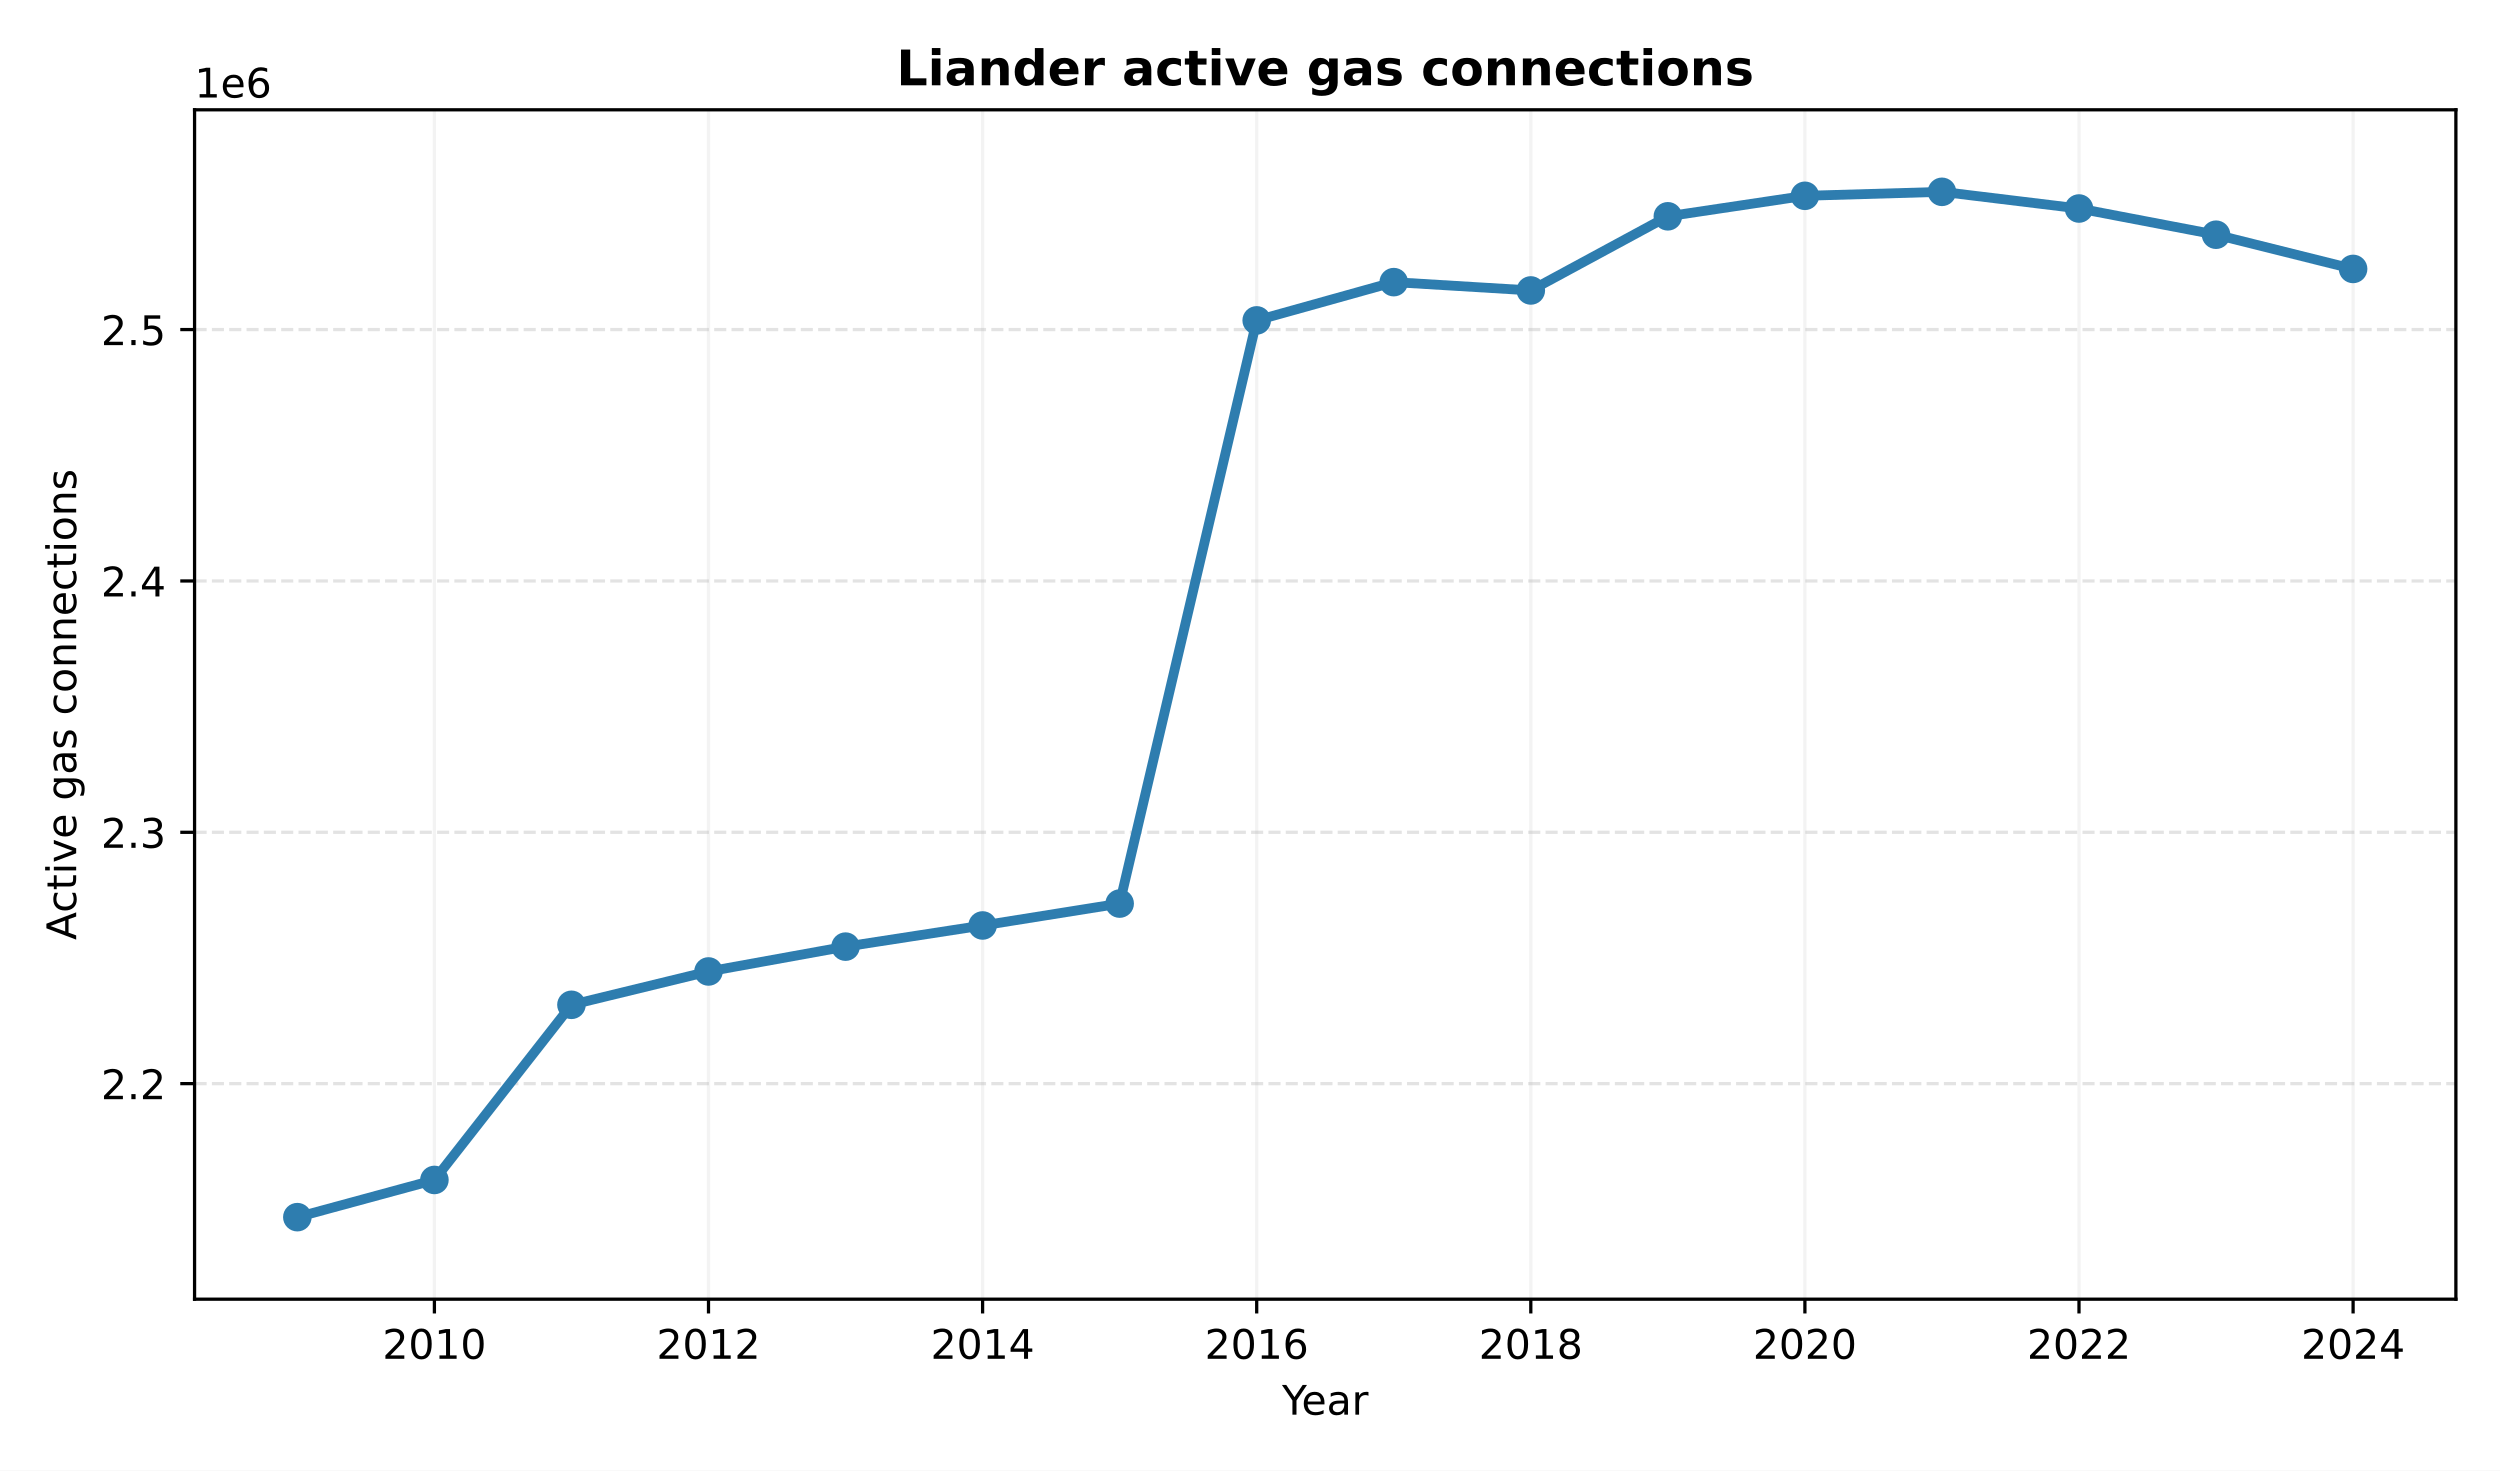
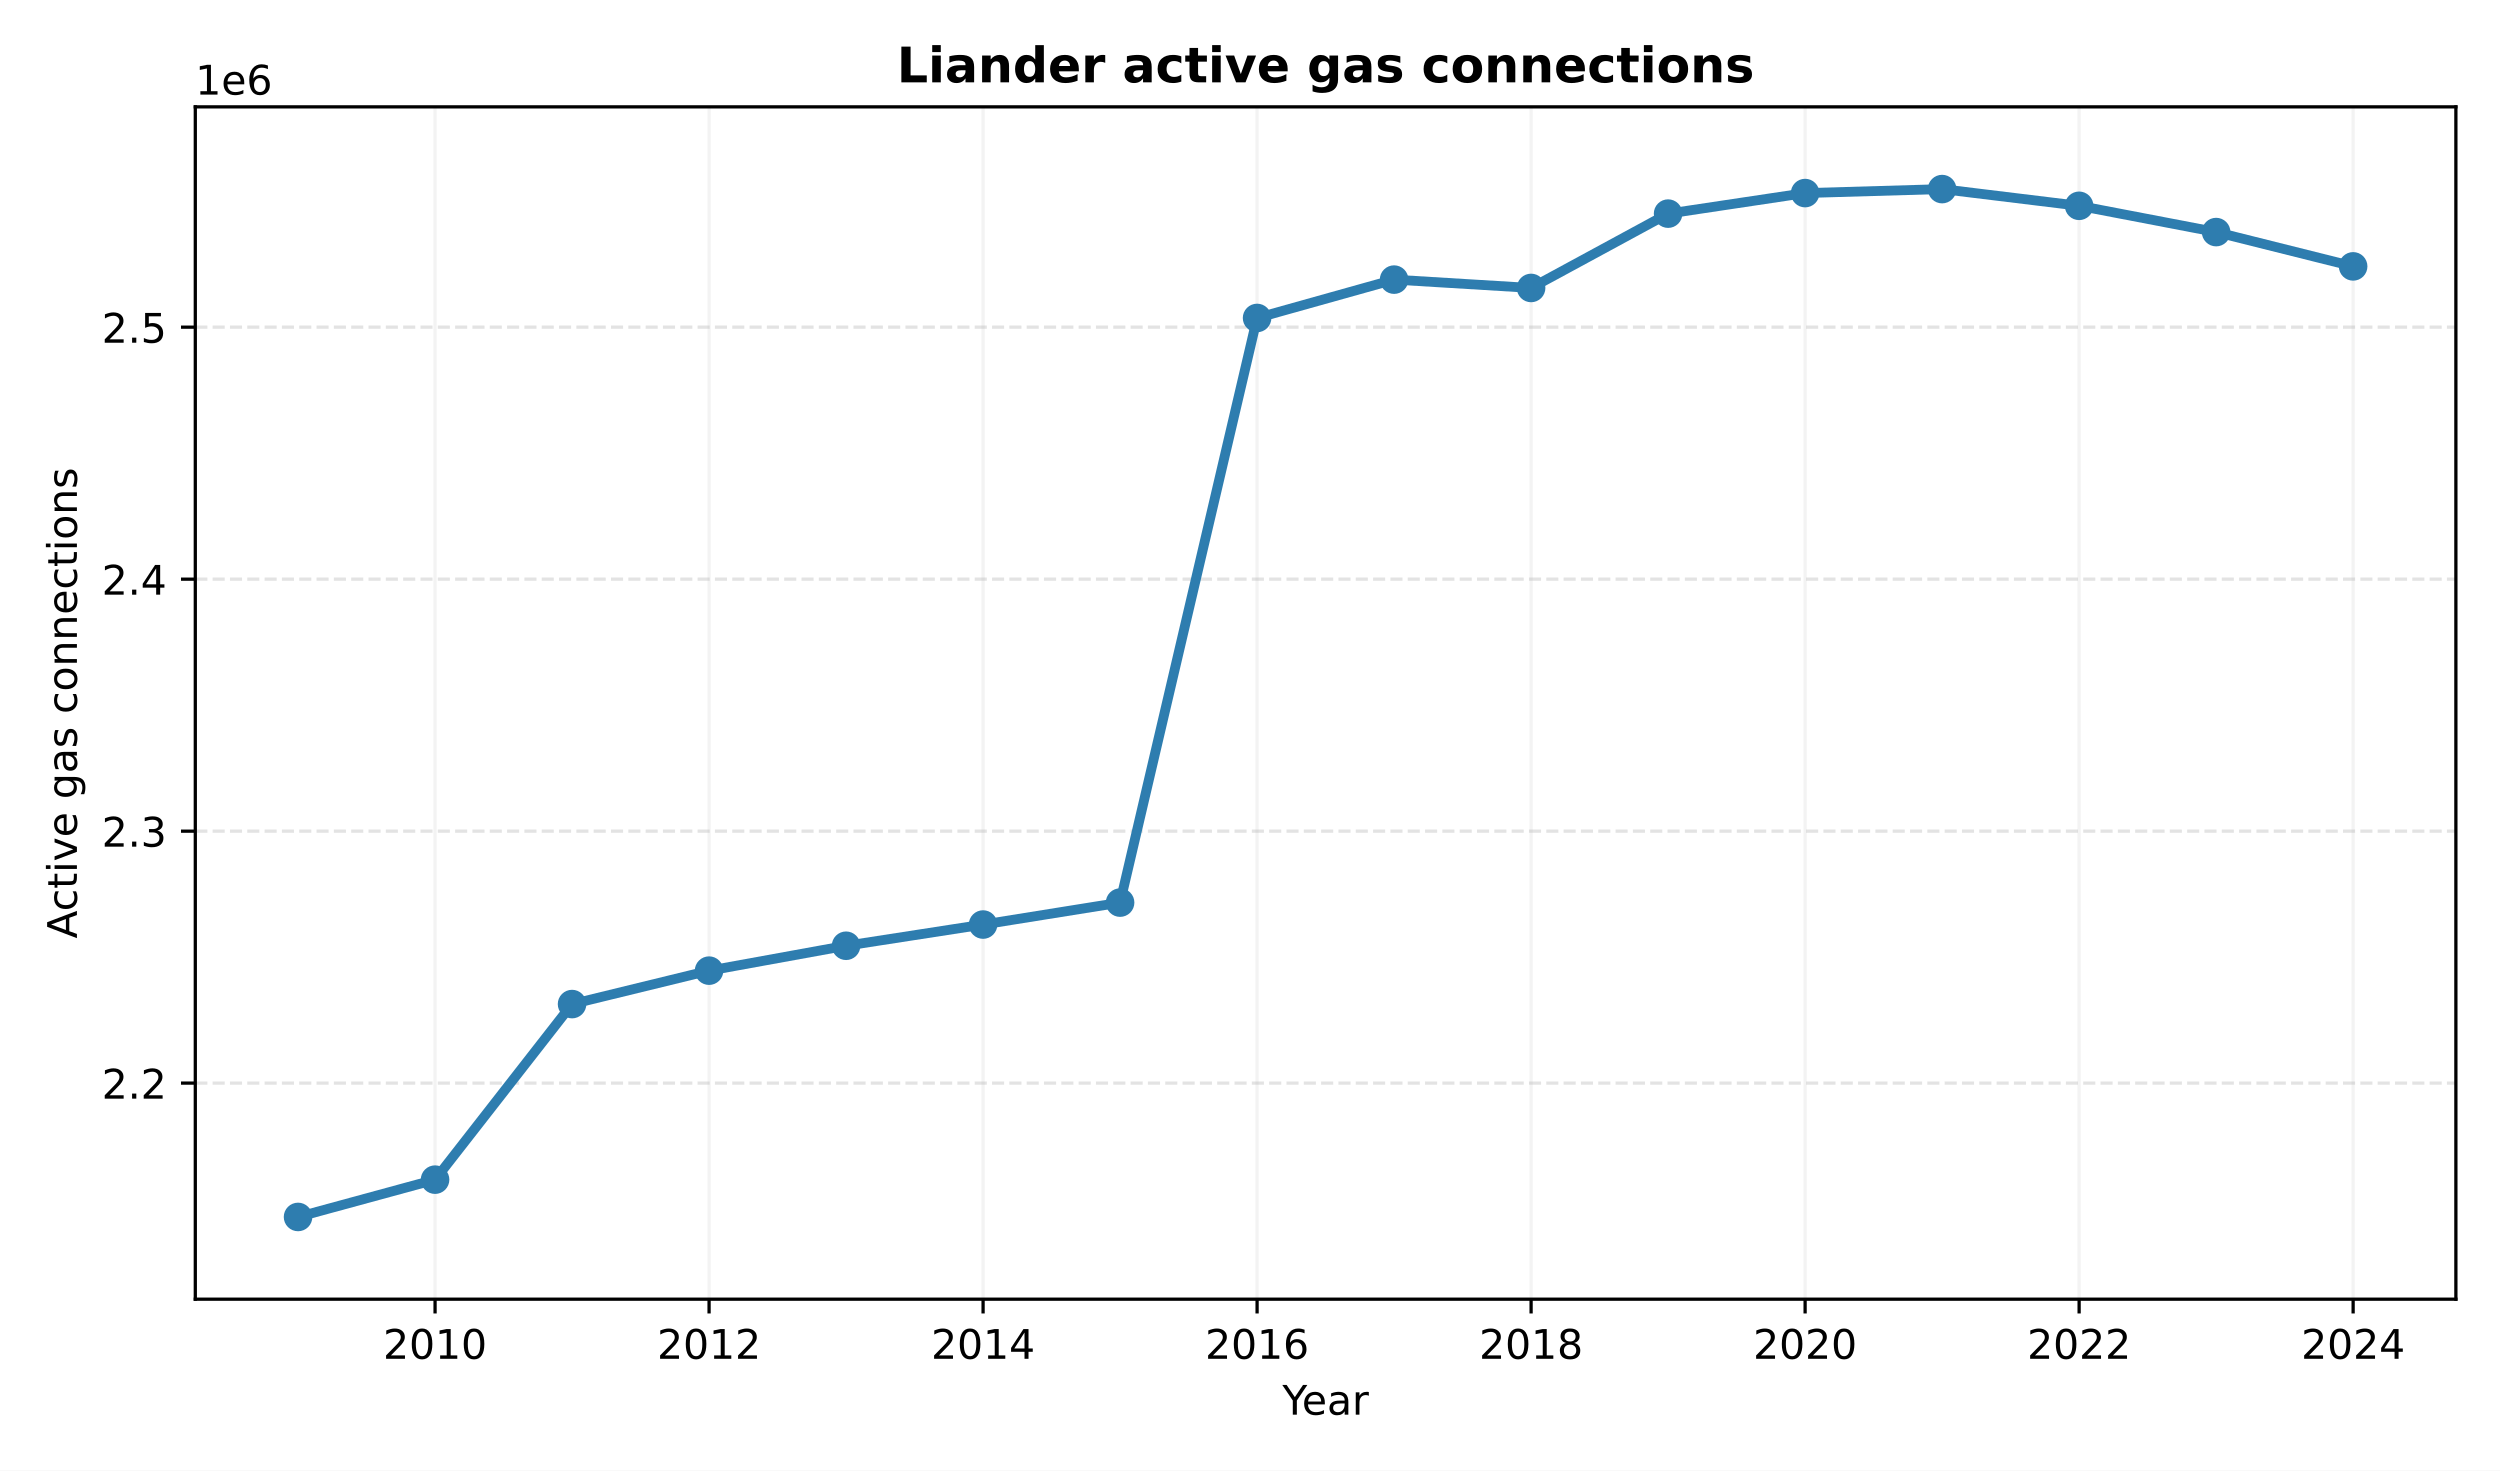
<svg xmlns="http://www.w3.org/2000/svg" xmlns:xlink="http://www.w3.org/1999/xlink" width="612pt" height="360pt" viewBox="0 0 612 360" version="1.1">
  <defs>
    <style type="text/css">*{stroke-linejoin: round; stroke-linecap: butt}</style>
  </defs>
  <g id="figure_1">
    <g id="patch_1">
      <path d="M 0 360  L 612 360  L 612 0  L 0 0  z " style="fill: #ffffff" />
    </g>
    <g id="axes_1">
      <g id="patch_2">
-         <path d="M 47.63 318.04  L 601.2 318.04  L 601.2 26.88  L 47.63 26.88  z " style="fill: #ffffff" />
+         <path d="M 47.81 318.04  L 601.2 318.04  L 601.2 26.16  L 47.81 26.16  z " style="fill: #ffffff" />
      </g>
      <g id="matplotlib.axis_1">
        <g id="xtick_1">
          <g id="line2d_1">
-             <path d="M 106.342 318.04  L 106.342 26.88  " clip-path="url(#pf3bc24a6d0)" style="fill: none; stroke: #b0b0b0; stroke-opacity: 0.15; stroke-width: 0.8; stroke-linecap: square" />
+             <path d="M 106.503 318.04  L 106.503 26.16  " clip-path="url(#p635585b242)" style="fill: none; stroke: #b0b0b0; stroke-opacity: 0.15; stroke-width: 0.8; stroke-linecap: square" />
          </g>
          <g id="line2d_2">
            <defs>
-               <path id="m06840de4f2" d="M 0 0  L 0 3.5  " style="stroke: #000000; stroke-width: 0.8" />
+               <path id="mfb69815a95" d="M 0 0  L 0 3.5  " style="stroke: #000000; stroke-width: 0.8" />
            </defs>
            <g>
-               <use xlink:href="#m06840de4f2" x="106.342" y="318.04" style="stroke: #000000; stroke-width: 0.8" />
+               <use xlink:href="#mfb69815a95" x="106.503" y="318.04" style="stroke: #000000; stroke-width: 0.8" />
            </g>
          </g>
          <g id="text_1">
-             <g transform="translate(93.61697 332.6384) scale(0.1 -0.1)">
+             <g transform="translate(93.77788 332.6384) scale(0.1 -0.1)">
              <defs>
                <path id="DejaVuSans-32" d="M 1228 531  L 3431 531  L 3431 0  L 469 0  L 469 531  Q 828 903 1448 1529  Q 2069 2156 2228 2338  Q 2531 2678 2651 2914  Q 2772 3150 2772 3378  Q 2772 3750 2511 3984  Q 2250 4219 1831 4219  Q 1534 4219 1204 4116  Q 875 4013 500 3803  L 500 4441  Q 881 4594 1212 4672  Q 1544 4750 1819 4750  Q 2544 4750 2975 4387  Q 3406 4025 3406 3419  Q 3406 3131 3298 2873  Q 3191 2616 2906 2266  Q 2828 2175 2409 1742  Q 1991 1309 1228 531  z " transform="scale(0.015625)" />
                <path id="DejaVuSans-30" d="M 2034 4250  Q 1547 4250 1301 3770  Q 1056 3291 1056 2328  Q 1056 1369 1301 889  Q 1547 409 2034 409  Q 2525 409 2770 889  Q 3016 1369 3016 2328  Q 3016 3291 2770 3770  Q 2525 4250 2034 4250  z M 2034 4750  Q 2819 4750 3233 4129  Q 3647 3509 3647 2328  Q 3647 1150 3233 529  Q 2819 -91 2034 -91  Q 1250 -91 836 529  Q 422 1150 422 2328  Q 422 3509 836 4129  Q 1250 4750 2034 4750  z " transform="scale(0.015625)" />
                <path id="DejaVuSans-31" d="M 794 531  L 1825 531  L 1825 4091  L 703 3866  L 703 4441  L 1819 4666  L 2450 4666  L 2450 531  L 3481 531  L 3481 0  L 794 0  L 794 531  z " transform="scale(0.015625)" />
              </defs>
              <use xlink:href="#DejaVuSans-32" />
              <use xlink:href="#DejaVuSans-30" transform="translate(63.62305 0)" />
              <use xlink:href="#DejaVuSans-31" transform="translate(127.2461 0)" />
              <use xlink:href="#DejaVuSans-30" transform="translate(190.8691 0)" />
            </g>
          </g>
        </g>
        <g id="xtick_2">
          <g id="line2d_3">
-             <path d="M 173.441 318.04  L 173.441 26.88  " clip-path="url(#pf3bc24a6d0)" style="fill: none; stroke: #b0b0b0; stroke-opacity: 0.15; stroke-width: 0.8; stroke-linecap: square" />
+             <path d="M 173.58 318.04  L 173.58 26.16  " clip-path="url(#p635585b242)" style="fill: none; stroke: #b0b0b0; stroke-opacity: 0.15; stroke-width: 0.8; stroke-linecap: square" />
          </g>
          <g id="line2d_4">
            <g>
-               <use xlink:href="#m06840de4f2" x="173.441" y="318.04" style="stroke: #000000; stroke-width: 0.8" />
+               <use xlink:href="#mfb69815a95" x="173.58" y="318.04" style="stroke: #000000; stroke-width: 0.8" />
            </g>
          </g>
          <g id="text_2">
-             <g transform="translate(160.7164 332.6384) scale(0.1 -0.1)">
+             <g transform="translate(160.8555 332.6384) scale(0.1 -0.1)">
              <use xlink:href="#DejaVuSans-32" />
              <use xlink:href="#DejaVuSans-30" transform="translate(63.62305 0)" />
              <use xlink:href="#DejaVuSans-31" transform="translate(127.2461 0)" />
              <use xlink:href="#DejaVuSans-32" transform="translate(190.8691 0)" />
            </g>
          </g>
        </g>
        <g id="xtick_3">
          <g id="line2d_5">
-             <path d="M 240.541 318.04  L 240.541 26.88  " clip-path="url(#pf3bc24a6d0)" style="fill: none; stroke: #b0b0b0; stroke-opacity: 0.15; stroke-width: 0.8; stroke-linecap: square" />
+             <path d="M 240.658 318.04  L 240.658 26.16  " clip-path="url(#p635585b242)" style="fill: none; stroke: #b0b0b0; stroke-opacity: 0.15; stroke-width: 0.8; stroke-linecap: square" />
          </g>
          <g id="line2d_6">
            <g>
-               <use xlink:href="#m06840de4f2" x="240.541" y="318.04" style="stroke: #000000; stroke-width: 0.8" />
+               <use xlink:href="#mfb69815a95" x="240.658" y="318.04" style="stroke: #000000; stroke-width: 0.8" />
            </g>
          </g>
          <g id="text_3">
-             <g transform="translate(227.8158 332.6384) scale(0.1 -0.1)">
+             <g transform="translate(227.933 332.6384) scale(0.1 -0.1)">
              <defs>
                <path id="DejaVuSans-34" d="M 2419 4116  L 825 1625  L 2419 1625  L 2419 4116  z M 2253 4666  L 3047 4666  L 3047 1625  L 3713 1625  L 3713 1100  L 3047 1100  L 3047 0  L 2419 0  L 2419 1100  L 313 1100  L 313 1709  L 2253 4666  z " transform="scale(0.015625)" />
              </defs>
              <use xlink:href="#DejaVuSans-32" />
              <use xlink:href="#DejaVuSans-30" transform="translate(63.62305 0)" />
              <use xlink:href="#DejaVuSans-31" transform="translate(127.2461 0)" />
              <use xlink:href="#DejaVuSans-34" transform="translate(190.8691 0)" />
            </g>
          </g>
        </g>
        <g id="xtick_4">
          <g id="line2d_7">
-             <path d="M 307.64 318.04  L 307.64 26.88  " clip-path="url(#pf3bc24a6d0)" style="fill: none; stroke: #b0b0b0; stroke-opacity: 0.15; stroke-width: 0.8; stroke-linecap: square" />
+             <path d="M 307.736 318.04  L 307.736 26.16  " clip-path="url(#p635585b242)" style="fill: none; stroke: #b0b0b0; stroke-opacity: 0.15; stroke-width: 0.8; stroke-linecap: square" />
          </g>
          <g id="line2d_8">
            <g>
-               <use xlink:href="#m06840de4f2" x="307.64" y="318.04" style="stroke: #000000; stroke-width: 0.8" />
+               <use xlink:href="#mfb69815a95" x="307.736" y="318.04" style="stroke: #000000; stroke-width: 0.8" />
            </g>
          </g>
          <g id="text_4">
-             <g transform="translate(294.9152 332.6384) scale(0.1 -0.1)">
+             <g transform="translate(295.0106 332.6384) scale(0.1 -0.1)">
              <defs>
                <path id="DejaVuSans-36" d="M 2113 2584  Q 1688 2584 1439 2293  Q 1191 2003 1191 1497  Q 1191 994 1439 701  Q 1688 409 2113 409  Q 2538 409 2786 701  Q 3034 994 3034 1497  Q 3034 2003 2786 2293  Q 2538 2584 2113 2584  z M 3366 4563  L 3366 3988  Q 3128 4100 2886 4159  Q 2644 4219 2406 4219  Q 1781 4219 1451 3797  Q 1122 3375 1075 2522  Q 1259 2794 1537 2939  Q 1816 3084 2150 3084  Q 2853 3084 3261 2657  Q 3669 2231 3669 1497  Q 3669 778 3244 343  Q 2819 -91 2113 -91  Q 1303 -91 875 529  Q 447 1150 447 2328  Q 447 3434 972 4092  Q 1497 4750 2381 4750  Q 2619 4750 2861 4703  Q 3103 4656 3366 4563  z " transform="scale(0.015625)" />
              </defs>
              <use xlink:href="#DejaVuSans-32" />
              <use xlink:href="#DejaVuSans-30" transform="translate(63.62305 0)" />
              <use xlink:href="#DejaVuSans-31" transform="translate(127.2461 0)" />
              <use xlink:href="#DejaVuSans-36" transform="translate(190.8691 0)" />
            </g>
          </g>
        </g>
        <g id="xtick_5">
          <g id="line2d_9">
-             <path d="M 374.74 318.04  L 374.74 26.88  " clip-path="url(#pf3bc24a6d0)" style="fill: none; stroke: #b0b0b0; stroke-opacity: 0.15; stroke-width: 0.8; stroke-linecap: square" />
+             <path d="M 374.813 318.04  L 374.813 26.16  " clip-path="url(#p635585b242)" style="fill: none; stroke: #b0b0b0; stroke-opacity: 0.15; stroke-width: 0.8; stroke-linecap: square" />
          </g>
          <g id="line2d_10">
            <g>
-               <use xlink:href="#m06840de4f2" x="374.74" y="318.04" style="stroke: #000000; stroke-width: 0.8" />
+               <use xlink:href="#mfb69815a95" x="374.813" y="318.04" style="stroke: #000000; stroke-width: 0.8" />
            </g>
          </g>
          <g id="text_5">
-             <g transform="translate(362.0145 332.6384) scale(0.1 -0.1)">
+             <g transform="translate(362.0882 332.6384) scale(0.1 -0.1)">
              <defs>
                <path id="DejaVuSans-38" d="M 2034 2216  Q 1584 2216 1326 1975  Q 1069 1734 1069 1313  Q 1069 891 1326 650  Q 1584 409 2034 409  Q 2484 409 2743 651  Q 3003 894 3003 1313  Q 3003 1734 2745 1975  Q 2488 2216 2034 2216  z M 1403 2484  Q 997 2584 770 2862  Q 544 3141 544 3541  Q 544 4100 942 4425  Q 1341 4750 2034 4750  Q 2731 4750 3128 4425  Q 3525 4100 3525 3541  Q 3525 3141 3298 2862  Q 3072 2584 2669 2484  Q 3125 2378 3379 2068  Q 3634 1759 3634 1313  Q 3634 634 3220 271  Q 2806 -91 2034 -91  Q 1263 -91 848 271  Q 434 634 434 1313  Q 434 1759 690 2068  Q 947 2378 1403 2484  z M 1172 3481  Q 1172 3119 1398 2916  Q 1625 2713 2034 2713  Q 2441 2713 2670 2916  Q 2900 3119 2900 3481  Q 2900 3844 2670 4047  Q 2441 4250 2034 4250  Q 1625 4250 1398 4047  Q 1172 3844 1172 3481  z " transform="scale(0.015625)" />
              </defs>
              <use xlink:href="#DejaVuSans-32" />
              <use xlink:href="#DejaVuSans-30" transform="translate(63.62305 0)" />
              <use xlink:href="#DejaVuSans-31" transform="translate(127.2461 0)" />
              <use xlink:href="#DejaVuSans-38" transform="translate(190.8691 0)" />
            </g>
          </g>
        </g>
        <g id="xtick_6">
          <g id="line2d_11">
-             <path d="M 441.839 318.04  L 441.839 26.88  " clip-path="url(#pf3bc24a6d0)" style="fill: none; stroke: #b0b0b0; stroke-opacity: 0.15; stroke-width: 0.8; stroke-linecap: square" />
+             <path d="M 441.891 318.04  L 441.891 26.16  " clip-path="url(#p635585b242)" style="fill: none; stroke: #b0b0b0; stroke-opacity: 0.15; stroke-width: 0.8; stroke-linecap: square" />
          </g>
          <g id="line2d_12">
            <g>
-               <use xlink:href="#m06840de4f2" x="441.839" y="318.04" style="stroke: #000000; stroke-width: 0.8" />
+               <use xlink:href="#mfb69815a95" x="441.891" y="318.04" style="stroke: #000000; stroke-width: 0.8" />
            </g>
          </g>
          <g id="text_6">
-             <g transform="translate(429.1139 332.6384) scale(0.1 -0.1)">
+             <g transform="translate(429.1658 332.6384) scale(0.1 -0.1)">
              <use xlink:href="#DejaVuSans-32" />
              <use xlink:href="#DejaVuSans-30" transform="translate(63.62305 0)" />
              <use xlink:href="#DejaVuSans-32" transform="translate(127.2461 0)" />
              <use xlink:href="#DejaVuSans-30" transform="translate(190.8691 0)" />
            </g>
          </g>
        </g>
        <g id="xtick_7">
          <g id="line2d_13">
-             <path d="M 508.938 318.04  L 508.938 26.88  " clip-path="url(#pf3bc24a6d0)" style="fill: none; stroke: #b0b0b0; stroke-opacity: 0.15; stroke-width: 0.8; stroke-linecap: square" />
+             <path d="M 508.968 318.04  L 508.968 26.16  " clip-path="url(#p635585b242)" style="fill: none; stroke: #b0b0b0; stroke-opacity: 0.15; stroke-width: 0.8; stroke-linecap: square" />
          </g>
          <g id="line2d_14">
            <g>
-               <use xlink:href="#m06840de4f2" x="508.938" y="318.04" style="stroke: #000000; stroke-width: 0.8" />
+               <use xlink:href="#mfb69815a95" x="508.968" y="318.04" style="stroke: #000000; stroke-width: 0.8" />
            </g>
          </g>
          <g id="text_7">
-             <g transform="translate(496.2133 332.6384) scale(0.1 -0.1)">
+             <g transform="translate(496.2433 332.6384) scale(0.1 -0.1)">
              <use xlink:href="#DejaVuSans-32" />
              <use xlink:href="#DejaVuSans-30" transform="translate(63.62305 0)" />
              <use xlink:href="#DejaVuSans-32" transform="translate(127.2461 0)" />
              <use xlink:href="#DejaVuSans-32" transform="translate(190.8691 0)" />
            </g>
          </g>
        </g>
        <g id="xtick_8">
          <g id="line2d_15">
-             <path d="M 576.038 318.04  L 576.038 26.88  " clip-path="url(#pf3bc24a6d0)" style="fill: none; stroke: #b0b0b0; stroke-opacity: 0.15; stroke-width: 0.8; stroke-linecap: square" />
+             <path d="M 576.046 318.04  L 576.046 26.16  " clip-path="url(#p635585b242)" style="fill: none; stroke: #b0b0b0; stroke-opacity: 0.15; stroke-width: 0.8; stroke-linecap: square" />
          </g>
          <g id="line2d_16">
            <g>
-               <use xlink:href="#m06840de4f2" x="576.038" y="318.04" style="stroke: #000000; stroke-width: 0.8" />
+               <use xlink:href="#mfb69815a95" x="576.046" y="318.04" style="stroke: #000000; stroke-width: 0.8" />
            </g>
          </g>
          <g id="text_8">
-             <g transform="translate(563.3127 332.6384) scale(0.1 -0.1)">
+             <g transform="translate(563.3209 332.6384) scale(0.1 -0.1)">
              <use xlink:href="#DejaVuSans-32" />
              <use xlink:href="#DejaVuSans-30" transform="translate(63.62305 0)" />
              <use xlink:href="#DejaVuSans-32" transform="translate(127.2461 0)" />
              <use xlink:href="#DejaVuSans-34" transform="translate(190.8691 0)" />
            </g>
          </g>
        </g>
        <g id="text_9">
-           <g transform="translate(313.8275 346.3166) scale(0.1 -0.1)">
+           <g transform="translate(313.9175 346.3166) scale(0.1 -0.1)">
            <defs>
              <path id="DejaVuSans-59" d="M -13 4666  L 666 4666  L 1959 2747  L 3244 4666  L 3922 4666  L 2272 2222  L 2272 0  L 1638 0  L 1638 2222  L -13 4666  z " transform="scale(0.015625)" />
              <path id="DejaVuSans-65" d="M 3597 1894  L 3597 1613  L 953 1613  Q 991 1019 1311 708  Q 1631 397 2203 397  Q 2534 397 2845 478  Q 3156 559 3463 722  L 3463 178  Q 3153 47 2828 -22  Q 2503 -91 2169 -91  Q 1331 -91 842 396  Q 353 884 353 1716  Q 353 2575 817 3079  Q 1281 3584 2069 3584  Q 2775 3584 3186 3129  Q 3597 2675 3597 1894  z M 3022 2063  Q 3016 2534 2758 2815  Q 2500 3097 2075 3097  Q 1594 3097 1305 2825  Q 1016 2553 972 2059  L 3022 2063  z " transform="scale(0.015625)" />
              <path id="DejaVuSans-61" d="M 2194 1759  Q 1497 1759 1228 1600  Q 959 1441 959 1056  Q 959 750 1161 570  Q 1363 391 1709 391  Q 2188 391 2477 730  Q 2766 1069 2766 1631  L 2766 1759  L 2194 1759  z M 3341 1997  L 3341 0  L 2766 0  L 2766 531  Q 2569 213 2275 61  Q 1981 -91 1556 -91  Q 1019 -91 701 211  Q 384 513 384 1019  Q 384 1609 779 1909  Q 1175 2209 1959 2209  L 2766 2209  L 2766 2266  Q 2766 2663 2505 2880  Q 2244 3097 1772 3097  Q 1472 3097 1187 3025  Q 903 2953 641 2809  L 641 3341  Q 956 3463 1253 3523  Q 1550 3584 1831 3584  Q 2591 3584 2966 3190  Q 3341 2797 3341 1997  z " transform="scale(0.015625)" />
              <path id="DejaVuSans-72" d="M 2631 2963  Q 2534 3019 2420 3045  Q 2306 3072 2169 3072  Q 1681 3072 1420 2755  Q 1159 2438 1159 1844  L 1159 0  L 581 0  L 581 3500  L 1159 3500  L 1159 2956  Q 1341 3275 1631 3429  Q 1922 3584 2338 3584  Q 2397 3584 2469 3576  Q 2541 3569 2628 3553  L 2631 2963  z " transform="scale(0.015625)" />
            </defs>
            <use xlink:href="#DejaVuSans-59" />
            <use xlink:href="#DejaVuSans-65" transform="translate(47.83398 0)" />
            <use xlink:href="#DejaVuSans-61" transform="translate(109.3574 0)" />
            <use xlink:href="#DejaVuSans-72" transform="translate(170.6367 0)" />
          </g>
        </g>
      </g>
      <g id="matplotlib.axis_2">
        <g id="ytick_1">
          <g id="line2d_17">
-             <path d="M 47.63 265.279  L 601.2 265.279  " clip-path="url(#pf3bc24a6d0)" style="fill: none; stroke-dasharray: 2.96,1.28; stroke-dashoffset: 0; stroke: #b0b0b0; stroke-opacity: 0.35; stroke-width: 0.8" />
+             <path d="M 47.81 265.148  L 601.2 265.148  " clip-path="url(#p635585b242)" style="fill: none; stroke-dasharray: 2.96,1.28; stroke-dashoffset: 0; stroke: #b0b0b0; stroke-opacity: 0.35; stroke-width: 0.8" />
          </g>
          <g id="line2d_18">
            <defs>
-               <path id="m5cf0d8a911" d="M 0 0  L -3.5 0  " style="stroke: #000000; stroke-width: 0.8" />
+               <path id="mae5ccaefb7" d="M 0 0  L -3.5 0  " style="stroke: #000000; stroke-width: 0.8" />
            </defs>
            <g>
-               <use xlink:href="#m5cf0d8a911" x="47.63" y="265.279" style="stroke: #000000; stroke-width: 0.8" />
+               <use xlink:href="#mae5ccaefb7" x="47.81" y="265.148" style="stroke: #000000; stroke-width: 0.8" />
            </g>
          </g>
          <g id="text_10">
-             <g transform="translate(24.72687 269.0781) scale(0.1 -0.1)">
+             <g transform="translate(24.90687 268.9477) scale(0.1 -0.1)">
              <defs>
                <path id="DejaVuSans-2e" d="M 684 794  L 1344 794  L 1344 0  L 684 0  L 684 794  z " transform="scale(0.015625)" />
              </defs>
              <use xlink:href="#DejaVuSans-32" />
              <use xlink:href="#DejaVuSans-2e" transform="translate(63.62305 0)" />
              <use xlink:href="#DejaVuSans-32" transform="translate(95.41016 0)" />
            </g>
          </g>
        </g>
        <g id="ytick_2">
          <g id="line2d_19">
-             <path d="M 47.63 203.747  L 601.2 203.747  " clip-path="url(#pf3bc24a6d0)" style="fill: none; stroke-dasharray: 2.96,1.28; stroke-dashoffset: 0; stroke: #b0b0b0; stroke-opacity: 0.35; stroke-width: 0.8" />
+             <path d="M 47.81 203.464  L 601.2 203.464  " clip-path="url(#p635585b242)" style="fill: none; stroke-dasharray: 2.96,1.28; stroke-dashoffset: 0; stroke: #b0b0b0; stroke-opacity: 0.35; stroke-width: 0.8" />
          </g>
          <g id="line2d_20">
            <g>
-               <use xlink:href="#m5cf0d8a911" x="47.63" y="203.747" style="stroke: #000000; stroke-width: 0.8" />
+               <use xlink:href="#mae5ccaefb7" x="47.81" y="203.464" style="stroke: #000000; stroke-width: 0.8" />
            </g>
          </g>
          <g id="text_11">
-             <g transform="translate(24.72687 207.5463) scale(0.1 -0.1)">
+             <g transform="translate(24.90687 207.2637) scale(0.1 -0.1)">
              <defs>
                <path id="DejaVuSans-33" d="M 2597 2516  Q 3050 2419 3304 2112  Q 3559 1806 3559 1356  Q 3559 666 3084 287  Q 2609 -91 1734 -91  Q 1441 -91 1130 -33  Q 819 25 488 141  L 488 750  Q 750 597 1062 519  Q 1375 441 1716 441  Q 2309 441 2620 675  Q 2931 909 2931 1356  Q 2931 1769 2642 2001  Q 2353 2234 1838 2234  L 1294 2234  L 1294 2753  L 1863 2753  Q 2328 2753 2575 2939  Q 2822 3125 2822 3475  Q 2822 3834 2567 4026  Q 2313 4219 1838 4219  Q 1578 4219 1281 4162  Q 984 4106 628 3988  L 628 4550  Q 988 4650 1302 4700  Q 1616 4750 1894 4750  Q 2613 4750 3031 4423  Q 3450 4097 3450 3541  Q 3450 3153 3228 2886  Q 3006 2619 2597 2516  z " transform="scale(0.015625)" />
              </defs>
              <use xlink:href="#DejaVuSans-32" />
              <use xlink:href="#DejaVuSans-2e" transform="translate(63.62305 0)" />
              <use xlink:href="#DejaVuSans-33" transform="translate(95.41016 0)" />
            </g>
          </g>
        </g>
        <g id="ytick_3">
          <g id="line2d_21">
-             <path d="M 47.63 142.215  L 601.2 142.215  " clip-path="url(#pf3bc24a6d0)" style="fill: none; stroke-dasharray: 2.96,1.28; stroke-dashoffset: 0; stroke: #b0b0b0; stroke-opacity: 0.35; stroke-width: 0.8" />
+             <path d="M 47.81 141.78  L 601.2 141.78  " clip-path="url(#p635585b242)" style="fill: none; stroke-dasharray: 2.96,1.28; stroke-dashoffset: 0; stroke: #b0b0b0; stroke-opacity: 0.35; stroke-width: 0.8" />
          </g>
          <g id="line2d_22">
            <g>
-               <use xlink:href="#m5cf0d8a911" x="47.63" y="142.215" style="stroke: #000000; stroke-width: 0.8" />
+               <use xlink:href="#mae5ccaefb7" x="47.81" y="141.78" style="stroke: #000000; stroke-width: 0.8" />
            </g>
          </g>
          <g id="text_12">
-             <g transform="translate(24.72687 146.0145) scale(0.1 -0.1)">
+             <g transform="translate(24.90687 145.5797) scale(0.1 -0.1)">
              <use xlink:href="#DejaVuSans-32" />
              <use xlink:href="#DejaVuSans-2e" transform="translate(63.62305 0)" />
              <use xlink:href="#DejaVuSans-34" transform="translate(95.41016 0)" />
            </g>
          </g>
        </g>
        <g id="ytick_4">
          <g id="line2d_23">
-             <path d="M 47.63 80.683  L 601.2 80.683  " clip-path="url(#pf3bc24a6d0)" style="fill: none; stroke-dasharray: 2.96,1.28; stroke-dashoffset: 0; stroke: #b0b0b0; stroke-opacity: 0.35; stroke-width: 0.8" />
+             <path d="M 47.81 80.096  L 601.2 80.096  " clip-path="url(#p635585b242)" style="fill: none; stroke-dasharray: 2.96,1.28; stroke-dashoffset: 0; stroke: #b0b0b0; stroke-opacity: 0.35; stroke-width: 0.8" />
          </g>
          <g id="line2d_24">
            <g>
-               <use xlink:href="#m5cf0d8a911" x="47.63" y="80.683" style="stroke: #000000; stroke-width: 0.8" />
+               <use xlink:href="#mae5ccaefb7" x="47.81" y="80.096" style="stroke: #000000; stroke-width: 0.8" />
            </g>
          </g>
          <g id="text_13">
-             <g transform="translate(24.72687 84.48265) scale(0.1 -0.1)">
+             <g transform="translate(24.90687 83.8957) scale(0.1 -0.1)">
              <defs>
                <path id="DejaVuSans-35" d="M 691 4666  L 3169 4666  L 3169 4134  L 1269 4134  L 1269 2991  Q 1406 3038 1543 3061  Q 1681 3084 1819 3084  Q 2600 3084 3056 2656  Q 3513 2228 3513 1497  Q 3513 744 3044 326  Q 2575 -91 1722 -91  Q 1428 -91 1123 -41  Q 819 9 494 109  L 494 744  Q 775 591 1075 516  Q 1375 441 1709 441  Q 2250 441 2565 725  Q 2881 1009 2881 1497  Q 2881 1984 2565 2268  Q 2250 2553 1709 2553  Q 1456 2553 1204 2497  Q 953 2441 691 2322  L 691 4666  z " transform="scale(0.015625)" />
              </defs>
              <use xlink:href="#DejaVuSans-32" />
              <use xlink:href="#DejaVuSans-2e" transform="translate(63.62305 0)" />
              <use xlink:href="#DejaVuSans-35" transform="translate(95.41016 0)" />
            </g>
          </g>
        </g>
        <g id="text_14">
-           <g transform="translate(18.64719 230.1022) rotate(-90) scale(0.1 -0.1)">
+           <g transform="translate(18.82719 229.7422) rotate(-90) scale(0.1 -0.1)">
            <defs>
              <path id="DejaVuSans-41" d="M 2188 4044  L 1331 1722  L 3047 1722  L 2188 4044  z M 1831 4666  L 2547 4666  L 4325 0  L 3669 0  L 3244 1197  L 1141 1197  L 716 0  L 50 0  L 1831 4666  z " transform="scale(0.015625)" />
              <path id="DejaVuSans-63" d="M 3122 3366  L 3122 2828  Q 2878 2963 2633 3030  Q 2388 3097 2138 3097  Q 1578 3097 1268 2742  Q 959 2388 959 1747  Q 959 1106 1268 751  Q 1578 397 2138 397  Q 2388 397 2633 464  Q 2878 531 3122 666  L 3122 134  Q 2881 22 2623 -34  Q 2366 -91 2075 -91  Q 1284 -91 818 406  Q 353 903 353 1747  Q 353 2603 823 3093  Q 1294 3584 2113 3584  Q 2378 3584 2631 3529  Q 2884 3475 3122 3366  z " transform="scale(0.015625)" />
              <path id="DejaVuSans-74" d="M 1172 4494  L 1172 3500  L 2356 3500  L 2356 3053  L 1172 3053  L 1172 1153  Q 1172 725 1289 603  Q 1406 481 1766 481  L 2356 481  L 2356 0  L 1766 0  Q 1100 0 847 248  Q 594 497 594 1153  L 594 3053  L 172 3053  L 172 3500  L 594 3500  L 594 4494  L 1172 4494  z " transform="scale(0.015625)" />
              <path id="DejaVuSans-69" d="M 603 3500  L 1178 3500  L 1178 0  L 603 0  L 603 3500  z M 603 4863  L 1178 4863  L 1178 4134  L 603 4134  L 603 4863  z " transform="scale(0.015625)" />
              <path id="DejaVuSans-76" d="M 191 3500  L 800 3500  L 1894 563  L 2988 3500  L 3597 3500  L 2284 0  L 1503 0  L 191 3500  z " transform="scale(0.015625)" />
              <path id="DejaVuSans-20" transform="scale(0.015625)" />
              <path id="DejaVuSans-67" d="M 2906 1791  Q 2906 2416 2648 2759  Q 2391 3103 1925 3103  Q 1463 3103 1205 2759  Q 947 2416 947 1791  Q 947 1169 1205 825  Q 1463 481 1925 481  Q 2391 481 2648 825  Q 2906 1169 2906 1791  z M 3481 434  Q 3481 -459 3084 -895  Q 2688 -1331 1869 -1331  Q 1566 -1331 1297 -1286  Q 1028 -1241 775 -1147  L 775 -588  Q 1028 -725 1275 -790  Q 1522 -856 1778 -856  Q 2344 -856 2625 -561  Q 2906 -266 2906 331  L 2906 616  Q 2728 306 2450 153  Q 2172 0 1784 0  Q 1141 0 747 490  Q 353 981 353 1791  Q 353 2603 747 3093  Q 1141 3584 1784 3584  Q 2172 3584 2450 3431  Q 2728 3278 2906 2969  L 2906 3500  L 3481 3500  L 3481 434  z " transform="scale(0.015625)" />
              <path id="DejaVuSans-73" d="M 2834 3397  L 2834 2853  Q 2591 2978 2328 3040  Q 2066 3103 1784 3103  Q 1356 3103 1142 2972  Q 928 2841 928 2578  Q 928 2378 1081 2264  Q 1234 2150 1697 2047  L 1894 2003  Q 2506 1872 2764 1633  Q 3022 1394 3022 966  Q 3022 478 2636 193  Q 2250 -91 1575 -91  Q 1294 -91 989 -36  Q 684 19 347 128  L 347 722  Q 666 556 975 473  Q 1284 391 1588 391  Q 1994 391 2212 530  Q 2431 669 2431 922  Q 2431 1156 2273 1281  Q 2116 1406 1581 1522  L 1381 1569  Q 847 1681 609 1914  Q 372 2147 372 2553  Q 372 3047 722 3315  Q 1072 3584 1716 3584  Q 2034 3584 2315 3537  Q 2597 3491 2834 3397  z " transform="scale(0.015625)" />
              <path id="DejaVuSans-6f" d="M 1959 3097  Q 1497 3097 1228 2736  Q 959 2375 959 1747  Q 959 1119 1226 758  Q 1494 397 1959 397  Q 2419 397 2687 759  Q 2956 1122 2956 1747  Q 2956 2369 2687 2733  Q 2419 3097 1959 3097  z M 1959 3584  Q 2709 3584 3137 3096  Q 3566 2609 3566 1747  Q 3566 888 3137 398  Q 2709 -91 1959 -91  Q 1206 -91 779 398  Q 353 888 353 1747  Q 353 2609 779 3096  Q 1206 3584 1959 3584  z " transform="scale(0.015625)" />
              <path id="DejaVuSans-6e" d="M 3513 2113  L 3513 0  L 2938 0  L 2938 2094  Q 2938 2591 2744 2837  Q 2550 3084 2163 3084  Q 1697 3084 1428 2787  Q 1159 2491 1159 1978  L 1159 0  L 581 0  L 581 3500  L 1159 3500  L 1159 2956  Q 1366 3272 1645 3428  Q 1925 3584 2291 3584  Q 2894 3584 3203 3211  Q 3513 2838 3513 2113  z " transform="scale(0.015625)" />
            </defs>
            <use xlink:href="#DejaVuSans-41" />
            <use xlink:href="#DejaVuSans-63" transform="translate(66.6582 0)" />
            <use xlink:href="#DejaVuSans-74" transform="translate(121.6387 0)" />
            <use xlink:href="#DejaVuSans-69" transform="translate(160.8477 0)" />
            <use xlink:href="#DejaVuSans-76" transform="translate(188.6309 0)" />
            <use xlink:href="#DejaVuSans-65" transform="translate(247.8105 0)" />
            <use xlink:href="#DejaVuSans-20" transform="translate(309.334 0)" />
            <use xlink:href="#DejaVuSans-67" transform="translate(341.1211 0)" />
            <use xlink:href="#DejaVuSans-61" transform="translate(404.5977 0)" />
            <use xlink:href="#DejaVuSans-73" transform="translate(465.877 0)" />
            <use xlink:href="#DejaVuSans-20" transform="translate(517.9766 0)" />
            <use xlink:href="#DejaVuSans-63" transform="translate(549.7637 0)" />
            <use xlink:href="#DejaVuSans-6f" transform="translate(604.7441 0)" />
            <use xlink:href="#DejaVuSans-6e" transform="translate(665.9258 0)" />
            <use xlink:href="#DejaVuSans-6e" transform="translate(729.3047 0)" />
            <use xlink:href="#DejaVuSans-65" transform="translate(792.6836 0)" />
            <use xlink:href="#DejaVuSans-63" transform="translate(854.207 0)" />
            <use xlink:href="#DejaVuSans-74" transform="translate(909.1875 0)" />
            <use xlink:href="#DejaVuSans-69" transform="translate(948.3965 0)" />
            <use xlink:href="#DejaVuSans-6f" transform="translate(976.1797 0)" />
            <use xlink:href="#DejaVuSans-6e" transform="translate(1037.361 0)" />
            <use xlink:href="#DejaVuSans-73" transform="translate(1100.74 0)" />
          </g>
        </g>
        <g id="text_15">
-           <g transform="translate(47.63 23.88) scale(0.1 -0.1)">
+           <g transform="translate(47.81 23.16) scale(0.1 -0.1)">
            <use xlink:href="#DejaVuSans-31" />
            <use xlink:href="#DejaVuSans-65" transform="translate(63.62305 0)" />
            <use xlink:href="#DejaVuSans-36" transform="translate(125.1465 0)" />
          </g>
        </g>
      </g>
      <g id="line2d_25">
-         <path d="M 72.792 297.96  L 106.342 288.851  L 139.892 245.977  L 173.441 237.815  L 206.991 231.735  L 240.541 226.556  L 274.09 221.196  L 307.64 78.433  L 341.19 69.066  L 374.74 71.102  L 408.289 52.952  L 441.839 47.934  L 475.389 46.96  L 508.938 51.044  L 542.488 57.458  L 576.038 65.834  " clip-path="url(#pf3bc24a6d0)" style="fill: none; stroke: #2e7daf; stroke-width: 2.4; stroke-linecap: square" />
+         <path d="M 72.964 297.911  L 106.503 288.779  L 140.042 245.799  L 173.58 237.616  L 207.119 231.521  L 240.658 226.33  L 274.197 220.956  L 307.736 77.84  L 341.274 68.451  L 374.813 70.491  L 408.352 52.296  L 441.891 47.266  L 475.43 46.289  L 508.968 50.383  L 542.507 56.814  L 576.046 65.21  " clip-path="url(#p635585b242)" style="fill: none; stroke: #2e7daf; stroke-width: 2.4; stroke-linecap: square" />
        <defs>
-           <path id="m7fc43f263e" d="M 0 3  C 0.796 3 1.559 2.684 2.121 2.121  C 2.684 1.559 3 0.796 3 0  C 3 -0.796 2.684 -1.559 2.121 -2.121  C 1.559 -2.684 0.796 -3 0 -3  C -0.796 -3 -1.559 -2.684 -2.121 -2.121  C -2.684 -1.559 -3 -0.796 -3 0  C -3 0.796 -2.684 1.559 -2.121 2.121  C -1.559 2.684 -0.796 3 0 3  z " style="stroke: #2e7daf" />
+           <path id="mb7d805371e" d="M 0 3  C 0.796 3 1.559 2.684 2.121 2.121  C 2.684 1.559 3 0.796 3 0  C 3 -0.796 2.684 -1.559 2.121 -2.121  C 1.559 -2.684 0.796 -3 0 -3  C -0.796 -3 -1.559 -2.684 -2.121 -2.121  C -2.684 -1.559 -3 -0.796 -3 0  C -3 0.796 -2.684 1.559 -2.121 2.121  C -1.559 2.684 -0.796 3 0 3  z " style="stroke: #2e7daf" />
        </defs>
-         <g clip-path="url(#pf3bc24a6d0)">
-           <use xlink:href="#m7fc43f263e" x="72.792" y="297.96" style="fill: #2e7daf; stroke: #2e7daf" />
-           <use xlink:href="#m7fc43f263e" x="106.342" y="288.851" style="fill: #2e7daf; stroke: #2e7daf" />
-           <use xlink:href="#m7fc43f263e" x="139.892" y="245.977" style="fill: #2e7daf; stroke: #2e7daf" />
-           <use xlink:href="#m7fc43f263e" x="173.441" y="237.815" style="fill: #2e7daf; stroke: #2e7daf" />
-           <use xlink:href="#m7fc43f263e" x="206.991" y="231.735" style="fill: #2e7daf; stroke: #2e7daf" />
-           <use xlink:href="#m7fc43f263e" x="240.541" y="226.556" style="fill: #2e7daf; stroke: #2e7daf" />
-           <use xlink:href="#m7fc43f263e" x="274.09" y="221.196" style="fill: #2e7daf; stroke: #2e7daf" />
-           <use xlink:href="#m7fc43f263e" x="307.64" y="78.433" style="fill: #2e7daf; stroke: #2e7daf" />
-           <use xlink:href="#m7fc43f263e" x="341.19" y="69.066" style="fill: #2e7daf; stroke: #2e7daf" />
-           <use xlink:href="#m7fc43f263e" x="374.74" y="71.102" style="fill: #2e7daf; stroke: #2e7daf" />
-           <use xlink:href="#m7fc43f263e" x="408.289" y="52.952" style="fill: #2e7daf; stroke: #2e7daf" />
-           <use xlink:href="#m7fc43f263e" x="441.839" y="47.934" style="fill: #2e7daf; stroke: #2e7daf" />
-           <use xlink:href="#m7fc43f263e" x="475.389" y="46.96" style="fill: #2e7daf; stroke: #2e7daf" />
-           <use xlink:href="#m7fc43f263e" x="508.938" y="51.044" style="fill: #2e7daf; stroke: #2e7daf" />
-           <use xlink:href="#m7fc43f263e" x="542.488" y="57.458" style="fill: #2e7daf; stroke: #2e7daf" />
-           <use xlink:href="#m7fc43f263e" x="576.038" y="65.834" style="fill: #2e7daf; stroke: #2e7daf" />
+         <g clip-path="url(#p635585b242)">
+           <use xlink:href="#mb7d805371e" x="72.964" y="297.911" style="fill: #2e7daf; stroke: #2e7daf" />
+           <use xlink:href="#mb7d805371e" x="106.503" y="288.779" style="fill: #2e7daf; stroke: #2e7daf" />
+           <use xlink:href="#mb7d805371e" x="140.042" y="245.799" style="fill: #2e7daf; stroke: #2e7daf" />
+           <use xlink:href="#mb7d805371e" x="173.58" y="237.616" style="fill: #2e7daf; stroke: #2e7daf" />
+           <use xlink:href="#mb7d805371e" x="207.119" y="231.521" style="fill: #2e7daf; stroke: #2e7daf" />
+           <use xlink:href="#mb7d805371e" x="240.658" y="226.33" style="fill: #2e7daf; stroke: #2e7daf" />
+           <use xlink:href="#mb7d805371e" x="274.197" y="220.956" style="fill: #2e7daf; stroke: #2e7daf" />
+           <use xlink:href="#mb7d805371e" x="307.736" y="77.84" style="fill: #2e7daf; stroke: #2e7daf" />
+           <use xlink:href="#mb7d805371e" x="341.274" y="68.451" style="fill: #2e7daf; stroke: #2e7daf" />
+           <use xlink:href="#mb7d805371e" x="374.813" y="70.491" style="fill: #2e7daf; stroke: #2e7daf" />
+           <use xlink:href="#mb7d805371e" x="408.352" y="52.296" style="fill: #2e7daf; stroke: #2e7daf" />
+           <use xlink:href="#mb7d805371e" x="441.891" y="47.266" style="fill: #2e7daf; stroke: #2e7daf" />
+           <use xlink:href="#mb7d805371e" x="475.43" y="46.289" style="fill: #2e7daf; stroke: #2e7daf" />
+           <use xlink:href="#mb7d805371e" x="508.968" y="50.383" style="fill: #2e7daf; stroke: #2e7daf" />
+           <use xlink:href="#mb7d805371e" x="542.507" y="56.814" style="fill: #2e7daf; stroke: #2e7daf" />
+           <use xlink:href="#mb7d805371e" x="576.046" y="65.21" style="fill: #2e7daf; stroke: #2e7daf" />
        </g>
      </g>
      <g id="patch_3">
-         <path d="M 47.63 318.04  L 47.63 26.88  " style="fill: none; stroke: #000000; stroke-width: 0.8; stroke-linejoin: miter; stroke-linecap: square" />
+         <path d="M 47.81 318.04  L 47.81 26.16  " style="fill: none; stroke: #000000; stroke-width: 0.8; stroke-linejoin: miter; stroke-linecap: square" />
      </g>
      <g id="patch_4">
-         <path d="M 601.2 318.04  L 601.2 26.88  " style="fill: none; stroke: #000000; stroke-width: 0.8; stroke-linejoin: miter; stroke-linecap: square" />
+         <path d="M 601.2 318.04  L 601.2 26.16  " style="fill: none; stroke: #000000; stroke-width: 0.8; stroke-linejoin: miter; stroke-linecap: square" />
      </g>
      <g id="patch_5">
-         <path d="M 47.63 318.04  L 601.2 318.04  " style="fill: none; stroke: #000000; stroke-width: 0.8; stroke-linejoin: miter; stroke-linecap: square" />
+         <path d="M 47.81 318.04  L 601.2 318.04  " style="fill: none; stroke: #000000; stroke-width: 0.8; stroke-linejoin: miter; stroke-linecap: square" />
      </g>
      <g id="patch_6">
-         <path d="M 47.63 26.88  L 601.2 26.88  " style="fill: none; stroke: #000000; stroke-width: 0.8; stroke-linejoin: miter; stroke-linecap: square" />
+         <path d="M 47.81 26.16  L 601.2 26.16  " style="fill: none; stroke: #000000; stroke-width: 0.8; stroke-linejoin: miter; stroke-linecap: square" />
      </g>
      <g id="text_16">
-         <g transform="translate(219.4619 20.88) scale(0.12 -0.12)">
+         <g transform="translate(219.5519 20.16) scale(0.12 -0.12)">
          <defs>
            <path id="DejaVuSans-Bold-4c" d="M 588 4666  L 1791 4666  L 1791 909  L 3903 909  L 3903 0  L 588 0  L 588 4666  z " transform="scale(0.015625)" />
            <path id="DejaVuSans-Bold-69" d="M 538 3500  L 1656 3500  L 1656 0  L 538 0  L 538 3500  z M 538 4863  L 1656 4863  L 1656 3950  L 538 3950  L 538 4863  z " transform="scale(0.015625)" />
            <path id="DejaVuSans-Bold-61" d="M 2106 1575  Q 1756 1575 1579 1456  Q 1403 1338 1403 1106  Q 1403 894 1545 773  Q 1688 653 1941 653  Q 2256 653 2472 879  Q 2688 1106 2688 1447  L 2688 1575  L 2106 1575  z M 3816 1997  L 3816 0  L 2688 0  L 2688 519  Q 2463 200 2181 54  Q 1900 -91 1497 -91  Q 953 -91 614 226  Q 275 544 275 1050  Q 275 1666 698 1953  Q 1122 2241 2028 2241  L 2688 2241  L 2688 2328  Q 2688 2594 2478 2717  Q 2269 2841 1825 2841  Q 1466 2841 1156 2769  Q 847 2697 581 2553  L 581 3406  Q 941 3494 1303 3539  Q 1666 3584 2028 3584  Q 2975 3584 3395 3211  Q 3816 2838 3816 1997  z " transform="scale(0.015625)" />
            <path id="DejaVuSans-Bold-6e" d="M 4056 2131  L 4056 0  L 2931 0  L 2931 347  L 2931 1631  Q 2931 2084 2911 2256  Q 2891 2428 2841 2509  Q 2775 2619 2662 2680  Q 2550 2741 2406 2741  Q 2056 2741 1856 2470  Q 1656 2200 1656 1722  L 1656 0  L 538 0  L 538 3500  L 1656 3500  L 1656 2988  Q 1909 3294 2193 3439  Q 2478 3584 2822 3584  Q 3428 3584 3742 3212  Q 4056 2841 4056 2131  z " transform="scale(0.015625)" />
            <path id="DejaVuSans-Bold-64" d="M 2919 2988  L 2919 4863  L 4044 4863  L 4044 0  L 2919 0  L 2919 506  Q 2688 197 2409 53  Q 2131 -91 1766 -91  Q 1119 -91 703 423  Q 288 938 288 1747  Q 288 2556 703 3070  Q 1119 3584 1766 3584  Q 2128 3584 2408 3439  Q 2688 3294 2919 2988  z M 2181 722  Q 2541 722 2730 984  Q 2919 1247 2919 1747  Q 2919 2247 2730 2509  Q 2541 2772 2181 2772  Q 1825 2772 1636 2509  Q 1447 2247 1447 1747  Q 1447 1247 1636 984  Q 1825 722 2181 722  z " transform="scale(0.015625)" />
            <path id="DejaVuSans-Bold-65" d="M 4031 1759  L 4031 1441  L 1416 1441  Q 1456 1047 1700 850  Q 1944 653 2381 653  Q 2734 653 3104 758  Q 3475 863 3866 1075  L 3866 213  Q 3469 63 3072 -14  Q 2675 -91 2278 -91  Q 1328 -91 801 392  Q 275 875 275 1747  Q 275 2603 792 3093  Q 1309 3584 2216 3584  Q 3041 3584 3536 3087  Q 4031 2591 4031 1759  z M 2881 2131  Q 2881 2450 2695 2645  Q 2509 2841 2209 2841  Q 1884 2841 1681 2658  Q 1478 2475 1428 2131  L 2881 2131  z " transform="scale(0.015625)" />
            <path id="DejaVuSans-Bold-72" d="M 3138 2547  Q 2991 2616 2845 2648  Q 2700 2681 2553 2681  Q 2122 2681 1889 2404  Q 1656 2128 1656 1613  L 1656 0  L 538 0  L 538 3500  L 1656 3500  L 1656 2925  Q 1872 3269 2151 3426  Q 2431 3584 2822 3584  Q 2878 3584 2943 3579  Q 3009 3575 3134 3559  L 3138 2547  z " transform="scale(0.015625)" />
            <path id="DejaVuSans-Bold-20" transform="scale(0.015625)" />
            <path id="DejaVuSans-Bold-63" d="M 3366 3391  L 3366 2478  Q 3138 2634 2908 2709  Q 2678 2784 2431 2784  Q 1963 2784 1702 2511  Q 1441 2238 1441 1747  Q 1441 1256 1702 982  Q 1963 709 2431 709  Q 2694 709 2930 787  Q 3166 866 3366 1019  L 3366 103  Q 3103 6 2833 -42  Q 2563 -91 2291 -91  Q 1344 -91 809 395  Q 275 881 275 1747  Q 275 2613 809 3098  Q 1344 3584 2291 3584  Q 2566 3584 2833 3536  Q 3100 3488 3366 3391  z " transform="scale(0.015625)" />
            <path id="DejaVuSans-Bold-74" d="M 1759 4494  L 1759 3500  L 2913 3500  L 2913 2700  L 1759 2700  L 1759 1216  Q 1759 972 1856 886  Q 1953 800 2241 800  L 2816 800  L 2816 0  L 1856 0  Q 1194 0 917 276  Q 641 553 641 1216  L 641 2700  L 84 2700  L 84 3500  L 641 3500  L 641 4494  L 1759 4494  z " transform="scale(0.015625)" />
            <path id="DejaVuSans-Bold-76" d="M 97 3500  L 1216 3500  L 2088 1081  L 2956 3500  L 4078 3500  L 2700 0  L 1472 0  L 97 3500  z " transform="scale(0.015625)" />
            <path id="DejaVuSans-Bold-67" d="M 2919 594  Q 2688 288 2409 144  Q 2131 0 1766 0  Q 1125 0 706 504  Q 288 1009 288 1791  Q 288 2575 706 3076  Q 1125 3578 1766 3578  Q 2131 3578 2409 3434  Q 2688 3291 2919 2981  L 2919 3500  L 4044 3500  L 4044 353  Q 4044 -491 3511 -936  Q 2978 -1381 1966 -1381  Q 1638 -1381 1331 -1331  Q 1025 -1281 716 -1178  L 716 -306  Q 1009 -475 1290 -558  Q 1572 -641 1856 -641  Q 2406 -641 2662 -400  Q 2919 -159 2919 353  L 2919 594  z M 2181 2772  Q 1834 2772 1640 2515  Q 1447 2259 1447 1791  Q 1447 1309 1634 1061  Q 1822 813 2181 813  Q 2531 813 2725 1069  Q 2919 1325 2919 1791  Q 2919 2259 2725 2515  Q 2531 2772 2181 2772  z " transform="scale(0.015625)" />
            <path id="DejaVuSans-Bold-73" d="M 3272 3391  L 3272 2541  Q 2913 2691 2578 2766  Q 2244 2841 1947 2841  Q 1628 2841 1473 2761  Q 1319 2681 1319 2516  Q 1319 2381 1436 2309  Q 1553 2238 1856 2203  L 2053 2175  Q 2913 2066 3209 1816  Q 3506 1566 3506 1031  Q 3506 472 3093 190  Q 2681 -91 1863 -91  Q 1516 -91 1145 -36  Q 775 19 384 128  L 384 978  Q 719 816 1070 734  Q 1422 653 1784 653  Q 2113 653 2278 743  Q 2444 834 2444 1013  Q 2444 1163 2330 1236  Q 2216 1309 1875 1350  L 1678 1375  Q 931 1469 631 1722  Q 331 1975 331 2491  Q 331 3047 712 3315  Q 1094 3584 1881 3584  Q 2191 3584 2531 3537  Q 2872 3491 3272 3391  z " transform="scale(0.015625)" />
            <path id="DejaVuSans-Bold-6f" d="M 2203 2784  Q 1831 2784 1636 2517  Q 1441 2250 1441 1747  Q 1441 1244 1636 976  Q 1831 709 2203 709  Q 2569 709 2762 976  Q 2956 1244 2956 1747  Q 2956 2250 2762 2517  Q 2569 2784 2203 2784  z M 2203 3584  Q 3106 3584 3614 3096  Q 4122 2609 4122 1747  Q 4122 884 3614 396  Q 3106 -91 2203 -91  Q 1297 -91 786 396  Q 275 884 275 1747  Q 275 2609 786 3096  Q 1297 3584 2203 3584  z " transform="scale(0.015625)" />
          </defs>
          <use xlink:href="#DejaVuSans-Bold-4c" />
          <use xlink:href="#DejaVuSans-Bold-69" transform="translate(63.7207 0)" />
          <use xlink:href="#DejaVuSans-Bold-61" transform="translate(97.99805 0)" />
          <use xlink:href="#DejaVuSans-Bold-6e" transform="translate(165.4785 0)" />
          <use xlink:href="#DejaVuSans-Bold-64" transform="translate(236.6699 0)" />
          <use xlink:href="#DejaVuSans-Bold-65" transform="translate(308.252 0)" />
          <use xlink:href="#DejaVuSans-Bold-72" transform="translate(376.0742 0)" />
          <use xlink:href="#DejaVuSans-Bold-20" transform="translate(425.3906 0)" />
          <use xlink:href="#DejaVuSans-Bold-61" transform="translate(460.2051 0)" />
          <use xlink:href="#DejaVuSans-Bold-63" transform="translate(527.6855 0)" />
          <use xlink:href="#DejaVuSans-Bold-74" transform="translate(586.9629 0)" />
          <use xlink:href="#DejaVuSans-Bold-69" transform="translate(634.7656 0)" />
          <use xlink:href="#DejaVuSans-Bold-76" transform="translate(669.043 0)" />
          <use xlink:href="#DejaVuSans-Bold-65" transform="translate(734.2285 0)" />
          <use xlink:href="#DejaVuSans-Bold-20" transform="translate(802.0508 0)" />
          <use xlink:href="#DejaVuSans-Bold-67" transform="translate(836.8652 0)" />
          <use xlink:href="#DejaVuSans-Bold-61" transform="translate(908.4473 0)" />
          <use xlink:href="#DejaVuSans-Bold-73" transform="translate(975.9277 0)" />
          <use xlink:href="#DejaVuSans-Bold-20" transform="translate(1035.449 0)" />
          <use xlink:href="#DejaVuSans-Bold-63" transform="translate(1070.264 0)" />
          <use xlink:href="#DejaVuSans-Bold-6f" transform="translate(1129.541 0)" />
          <use xlink:href="#DejaVuSans-Bold-6e" transform="translate(1198.242 0)" />
          <use xlink:href="#DejaVuSans-Bold-6e" transform="translate(1269.434 0)" />
          <use xlink:href="#DejaVuSans-Bold-65" transform="translate(1340.625 0)" />
          <use xlink:href="#DejaVuSans-Bold-63" transform="translate(1408.447 0)" />
          <use xlink:href="#DejaVuSans-Bold-74" transform="translate(1467.725 0)" />
          <use xlink:href="#DejaVuSans-Bold-69" transform="translate(1515.527 0)" />
          <use xlink:href="#DejaVuSans-Bold-6f" transform="translate(1549.805 0)" />
          <use xlink:href="#DejaVuSans-Bold-6e" transform="translate(1618.506 0)" />
          <use xlink:href="#DejaVuSans-Bold-73" transform="translate(1689.697 0)" />
        </g>
      </g>
    </g>
  </g>
  <defs>
-     <clipPath id="pf3bc24a6d0">
-       <rect x="47.63" y="26.88" width="553.57" height="291.16" />
+     <clipPath id="p635585b242">
+       <rect x="47.81" y="26.16" width="553.39" height="291.88" />
    </clipPath>
  </defs>
</svg>
